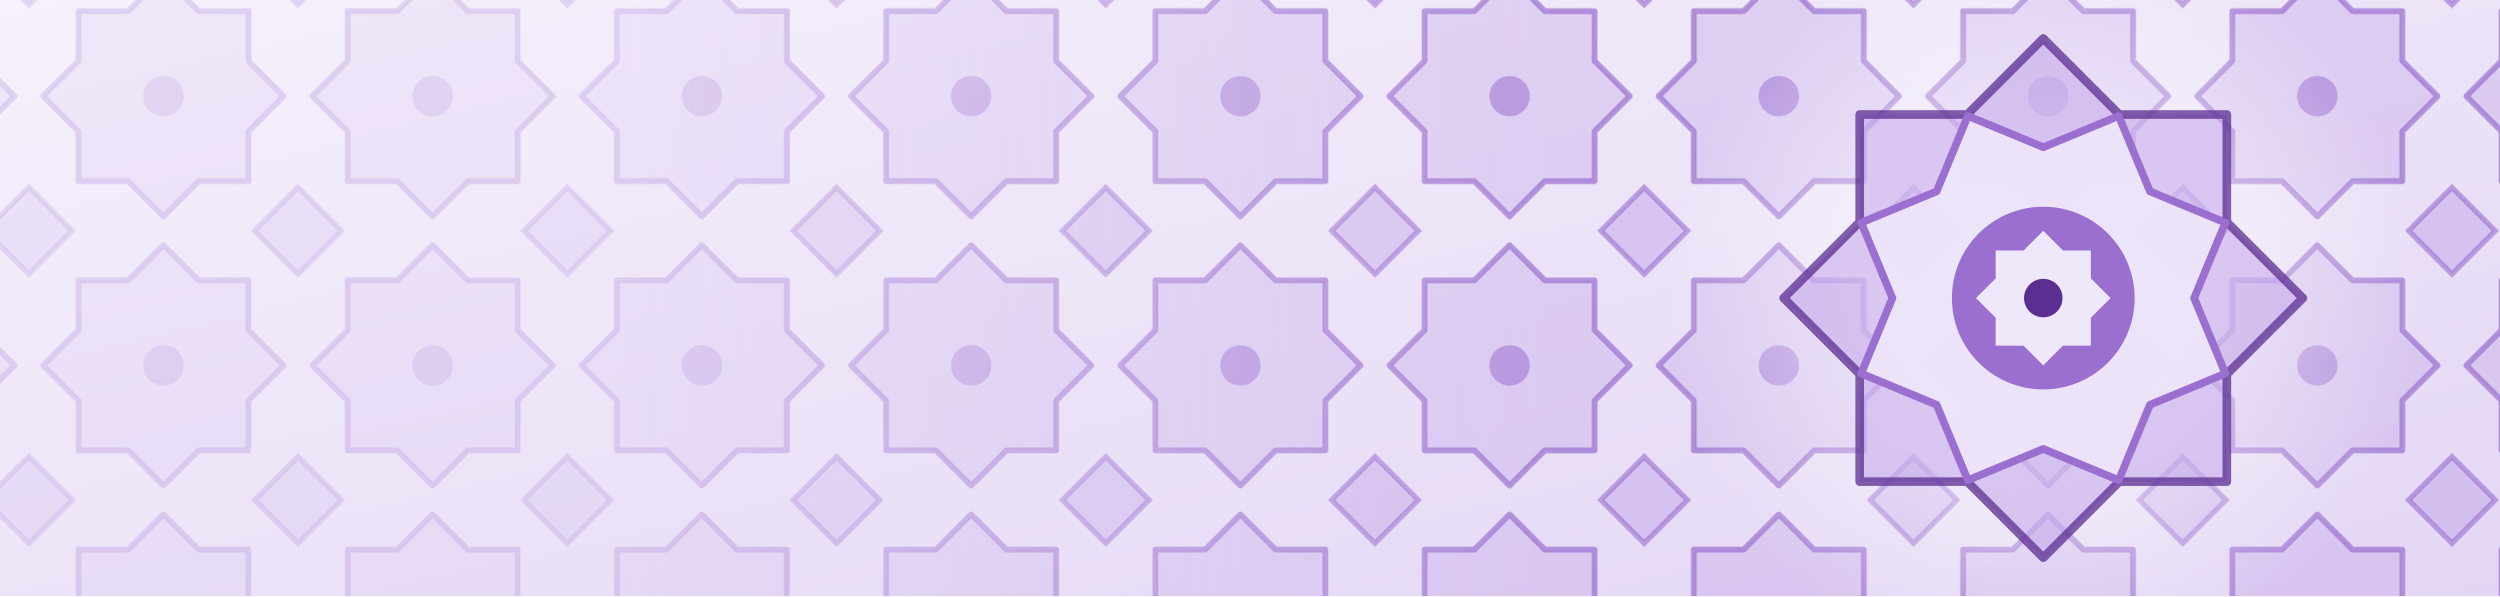
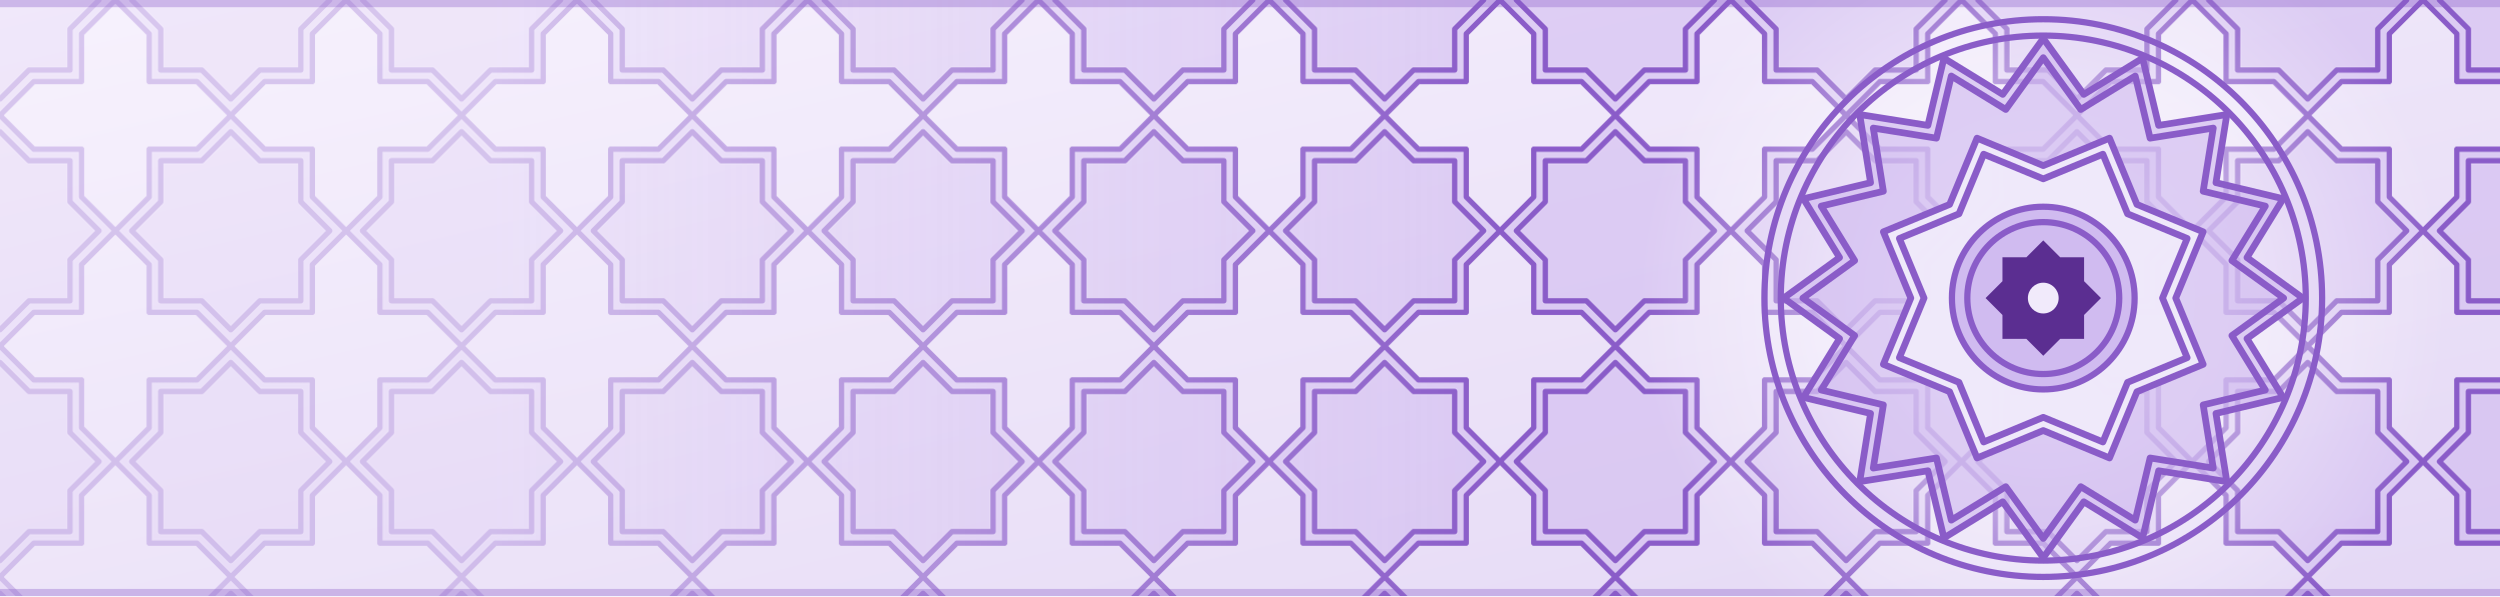
<svg xmlns="http://www.w3.org/2000/svg" viewBox="0 0 520 124" width="520" height="124" preserveAspectRatio="xMaxYMax slice">
  <defs>
    <linearGradient id="bg-prayer" x1="0" y1="0" x2="1" y2="1">
-       <stop offset="0" stop-color="#f6f1fc" />
-       <stop offset="1" stop-color="#e3d6f4" />
+       <stop offset="0" stop-color="#f7f2fd" />
+       <stop offset="1" stop-color="#e4d8f5" />
    </linearGradient>
    <linearGradient id="fg-prayer" x1="0" y1="0" x2="1" y2="0">
-       <stop offset=".25" stop-color="#555" />
-       <stop offset=".62" stop-color="#fff" />
+       <stop offset=".2" stop-color="#4a4a4a" />
+       <stop offset=".6" stop-color="#fff" />
    </linearGradient>
    <mask id="mk-prayer">
      <rect width="520" height="124" fill="url(#fg-prayer)" />
    </mask>
-     <pattern id="pt-prayer" width="56" height="56" patternUnits="userSpaceOnUse" patternTransform="translate(6 -8)">
-       <path d="M28.00 3.00L35.32 10.32L45.68 10.32L45.68 20.68L53.00 28.00L45.68 35.32L45.68 45.68L35.32 45.68L28.00 53.00L20.68 45.68L10.32 45.68L10.32 35.32L3.00 28.00L10.32 20.68L10.32 10.32L20.68 10.32Z" fill="#c3a6e8" fill-opacity=".38" stroke="#9a6fd0" stroke-opacity=".7" stroke-width="1.2" stroke-linejoin="round" />
-       <circle cx="28" cy="28" r="4.2" fill="#9a6fd0" fill-opacity=".55" />
-       <path d="M0.00 -9.00L9.00 0.00L0.00 9.00L-9.00 0.00Z" fill="#c3a6e8" fill-opacity=".5" stroke="#9a6fd0" stroke-opacity=".6" stroke-width="1.1" />
-       <path d="M0.00 47.00L9.00 56.00L0.00 65.00L-9.00 56.00Z" fill="#c3a6e8" fill-opacity=".5" stroke="#9a6fd0" stroke-opacity=".6" stroke-width="1.1" />
-       <path d="M56.00 -9.00L65.00 0.00L56.00 9.00L47.00 0.00Z" fill="#c3a6e8" fill-opacity=".5" stroke="#9a6fd0" stroke-opacity=".6" stroke-width="1.1" />
-       <path d="M56.00 47.00L65.00 56.00L56.00 65.00L47.00 56.00Z" fill="#c3a6e8" fill-opacity=".5" stroke="#9a6fd0" stroke-opacity=".6" stroke-width="1.1" />
+     <pattern id="pt-prayer" width="48" height="48" patternUnits="userSpaceOnUse" patternTransform="translate(0 0)">
+       <path d="M0.00 -24.00L7.03 -16.97L16.97 -16.97L16.97 -7.03L24.00 0.00L16.97 7.03L16.97 16.97L7.03 16.97L0.00 24.00L-7.03 16.97L-16.97 16.97L-16.97 7.03L-24.00 0.00L-16.97 -7.03L-16.97 -16.97L-7.03 -16.97Z" fill="#cdb6ee" fill-opacity="0.55" stroke="none" />
+       <path d="M0.00 -24.00L7.03 -16.97L16.97 -16.97L16.97 -7.03L24.00 0.00L16.97 7.03L16.97 16.97L7.03 16.97L0.00 24.00L-7.03 16.97L-16.97 16.97L-16.97 7.03L-24.00 0.00L-16.97 -7.03L-16.97 -16.97L-7.03 -16.97Z" fill="none" stroke="#8a5cc8" stroke-width="1.1" stroke-linejoin="round" />
+       <path d="M0.00 -20.60L6.03 -14.57L14.57 -14.57L14.57 -6.03L20.60 0.00L14.57 6.03L14.57 14.57L6.03 14.57L0.00 20.60L-6.03 14.57L-14.57 14.57L-14.57 6.03L-20.60 0.00L-14.57 -6.03L-14.57 -14.57L-6.03 -14.57Z" fill="none" stroke="#8a5cc8" stroke-width="1.1" stroke-linejoin="round" />
+       <path d="M0.00 24.00L7.03 31.03L16.97 31.03L16.97 40.97L24.00 48.00L16.97 55.03L16.97 64.97L7.03 64.97L0.00 72.00L-7.03 64.97L-16.97 64.97L-16.97 55.03L-24.00 48.00L-16.97 40.97L-16.97 31.03L-7.03 31.03Z" fill="#cdb6ee" fill-opacity="0.55" stroke="none" />
+       <path d="M0.00 24.00L7.03 31.03L16.97 31.03L16.97 40.97L24.00 48.00L16.97 55.03L16.97 64.97L7.03 64.97L0.00 72.00L-7.03 64.97L-16.97 64.97L-16.97 55.03L-24.00 48.00L-16.97 40.97L-16.97 31.03L-7.03 31.03Z" fill="none" stroke="#8a5cc8" stroke-width="1.1" stroke-linejoin="round" />
+       <path d="M0.00 27.40L6.03 33.43L14.57 33.43L14.57 41.97L20.60 48.00L14.57 54.03L14.57 62.57L6.03 62.57L0.00 68.60L-6.03 62.57L-14.57 62.57L-14.57 54.03L-20.60 48.00L-14.57 41.97L-14.57 33.43L-6.03 33.43Z" fill="none" stroke="#8a5cc8" stroke-width="1.1" stroke-linejoin="round" />
+       <path d="M48.00 -24.00L55.03 -16.97L64.97 -16.97L64.97 -7.03L72.00 0.00L64.97 7.03L64.97 16.97L55.03 16.97L48.00 24.00L40.97 16.97L31.03 16.97L31.03 7.03L24.00 0.00L31.03 -7.03L31.03 -16.97L40.97 -16.97Z" fill="#cdb6ee" fill-opacity="0.55" stroke="none" />
+       <path d="M48.00 -24.00L55.03 -16.97L64.97 -16.97L64.97 -7.03L72.00 0.00L64.97 7.03L64.97 16.97L55.03 16.97L48.00 24.00L40.97 16.97L31.03 16.97L31.03 7.03L24.00 0.00L31.03 -7.03L31.03 -16.97L40.97 -16.97Z" fill="none" stroke="#8a5cc8" stroke-width="1.1" stroke-linejoin="round" />
+       <path d="M48.00 -20.60L54.03 -14.57L62.57 -14.57L62.57 -6.03L68.60 0.00L62.57 6.03L62.57 14.57L54.03 14.57L48.00 20.60L41.97 14.57L33.43 14.57L33.43 6.03L27.40 0.00L33.43 -6.03L33.43 -14.57L41.97 -14.57Z" fill="none" stroke="#8a5cc8" stroke-width="1.1" stroke-linejoin="round" />
+       <path d="M48.00 24.00L55.03 31.03L64.97 31.03L64.97 40.97L72.00 48.00L64.97 55.03L64.97 64.97L55.03 64.97L48.00 72.00L40.97 64.97L31.03 64.97L31.03 55.03L24.00 48.00L31.03 40.97L31.03 31.03L40.97 31.03Z" fill="#cdb6ee" fill-opacity="0.55" stroke="none" />
+       <path d="M48.00 24.00L55.03 31.03L64.97 31.03L64.97 40.97L72.00 48.00L64.97 55.03L64.97 64.97L55.03 64.97L48.00 72.00L40.97 64.97L31.03 64.97L31.03 55.03L24.00 48.00L31.03 40.97L31.03 31.03L40.97 31.03Z" fill="none" stroke="#8a5cc8" stroke-width="1.1" stroke-linejoin="round" />
+       <path d="M48.00 27.40L54.03 33.43L62.57 33.43L62.57 41.97L68.60 48.00L62.57 54.03L62.57 62.57L54.03 62.57L48.00 68.60L41.97 62.57L33.43 62.57L33.43 54.03L27.40 48.00L33.43 41.97L33.43 33.43L41.97 33.43Z" fill="none" stroke="#8a5cc8" stroke-width="1.1" stroke-linejoin="round" />
    </pattern>
    <radialGradient id="gl-prayer" cx="50%" cy="50%" r="50%">
-       <stop offset="0" stop-color="#fff" stop-opacity=".85" />
+       <stop offset="0" stop-color="#fff" stop-opacity=".9" />
      <stop offset="1" stop-color="#fff" stop-opacity="0" />
    </radialGradient>
  </defs>
  <rect width="520" height="124" fill="url(#bg-prayer)" />
  <rect width="520" height="124" fill="url(#pt-prayer)" mask="url(#mk-prayer)" />
-   <circle cx="425" cy="62" r="78" fill="url(#gl-prayer)" />
-   <path d="M425.00 8.00L440.82 23.82L463.18 23.82L463.18 46.18L479.00 62.00L463.18 77.82L463.18 100.18L440.82 100.18L425.00 116.00L409.18 100.18L386.82 100.18L386.82 77.82L371.00 62.00L386.82 46.18L386.82 23.82L409.18 23.82Z" fill="#c3a6e8" fill-opacity=".55" stroke="#5b2e91" stroke-opacity=".75" stroke-width="1.8" stroke-linejoin="round" />
-   <path d="M440.69 24.12L447.19 39.81L462.88 46.31L456.38 62.00L462.88 77.69L447.19 84.19L440.69 99.88L425.00 93.38L409.31 99.88L402.81 84.19L387.12 77.69L393.62 62.00L387.12 46.31L402.81 39.81L409.31 24.12L425.00 30.62Z" fill="#efe7fa" fill-opacity=".9" stroke="#9a6fd0" stroke-width="1.6" stroke-linejoin="round" />
-   <circle cx="425" cy="62" r="19" fill="#9a6fd0" />
-   <path d="M425.00 48.00L429.10 52.10L434.90 52.10L434.90 57.90L439.00 62.00L434.90 66.10L434.90 71.90L429.10 71.90L425.00 76.00L420.90 71.90L415.10 71.90L415.10 66.10L411.00 62.00L415.10 57.90L415.10 52.10L420.90 52.10Z" fill="#efe7fa" />
-   <circle cx="425" cy="62" r="4" fill="#5b2e91" />
+   <circle cx="425" cy="62" r="84" fill="url(#gl-prayer)" />
+   <path d="M367 62a58 58 0 1 0 116 0a58 58 0 1 0 -116 0Z" fill="none" stroke="#8a5cc8" stroke-width="1.3" stroke-linejoin="round" />
+   <path d="M370.4 62a54.6 54.6 0 1 0 109.2 0a54.6 54.6 0 1 0 -109.2 0Z" fill="none" stroke="#8a5cc8" stroke-width="1.3" stroke-linejoin="round" />
+   <path d="M425.00 8.00L433.43 19.63L445.66 12.11L449.00 26.08L463.18 23.82L460.92 38.00L474.89 41.34L467.37 53.57L479.00 62.00L467.37 70.43L474.89 82.66L460.92 86.00L463.18 100.18L449.00 97.92L445.66 111.89L433.43 104.37L425.00 116.00L416.57 104.37L404.34 111.89L401.00 97.92L386.82 100.18L389.08 86.00L375.11 82.66L382.63 70.43L371.00 62.00L382.63 53.57L375.11 41.34L389.08 38.00L386.82 23.82L401.00 26.08L404.34 12.11L416.57 19.63Z" fill="#cdb6ee" fill-opacity="0.6" stroke="none" />
+   <path d="M425.00 8.00L433.43 19.63L445.66 12.11L449.00 26.08L463.18 23.82L460.92 38.00L474.89 41.34L467.37 53.57L479.00 62.00L467.37 70.43L474.89 82.66L460.92 86.00L463.18 100.18L449.00 97.92L445.66 111.89L433.43 104.37L425.00 116.00L416.57 104.37L404.34 111.89L401.00 97.92L386.82 100.18L389.08 86.00L375.11 82.66L382.63 70.43L371.00 62.00L382.63 53.57L375.11 41.34L389.08 38.00L386.82 23.82L401.00 26.08L404.34 12.11L416.57 19.63Z" fill="none" stroke="#8a5cc8" stroke-width="1.4" stroke-linejoin="round" />
+   <path d="M425.00 12.00L432.80 22.77L444.13 15.81L447.22 28.74L460.36 26.64L458.26 39.78L471.19 42.87L464.23 54.20L475.00 62.00L464.23 69.80L471.19 81.13L458.26 84.22L460.36 97.36L447.22 95.26L444.13 108.19L432.80 101.23L425.00 112.00L417.20 101.23L405.87 108.19L402.78 95.26L389.64 97.36L391.74 84.22L378.81 81.13L385.77 69.80L375.00 62.00L385.77 54.20L378.81 42.87L391.74 39.78L389.64 26.64L402.78 28.74L405.87 15.81L417.20 22.77Z" fill="none" stroke="#8a5cc8" stroke-width="1.4" stroke-linejoin="round" />
+   <path d="M438.78 28.74L444.48 42.52L458.26 48.22L452.55 62.00L458.26 75.78L444.48 81.48L438.78 95.26L425.00 89.55L411.22 95.26L405.52 81.48L391.74 75.78L397.45 62.00L391.74 48.22L405.52 42.52L411.22 28.74L425.00 34.45Z" fill="#f1eafb" fill-opacity="0.95" stroke="none" />
+   <path d="M438.78 28.74L444.48 42.52L458.26 48.22L452.55 62.00L458.26 75.78L444.48 81.48L438.78 95.26L425.00 89.55L411.22 95.26L405.52 81.48L391.74 75.78L397.45 62.00L391.74 48.22L405.52 42.52L411.22 28.74L425.00 34.45Z" fill="none" stroke="#8a5cc8" stroke-width="1.4" stroke-linejoin="round" />
+   <path d="M437.40 32.07L442.53 44.47L454.93 49.60L449.80 62.00L454.93 74.40L442.53 79.53L437.40 91.93L425.00 86.80L412.60 91.93L407.47 79.53L395.07 74.40L400.20 62.00L395.07 49.60L407.47 44.47L412.60 32.07L425.00 37.20Z" fill="none" stroke="#8a5cc8" stroke-width="1.4" stroke-linejoin="round" />
+   <path d="M406 62a19 19 0 1 0 38 0a19 19 0 1 0 -38 0Z" fill="#cdb6ee" fill-opacity="0.9" stroke="none" />
+   <path d="M406 62a19 19 0 1 0 38 0a19 19 0 1 0 -38 0Z" fill="none" stroke="#8a5cc8" stroke-width="1.3" stroke-linejoin="round" />
+   <path d="M409.2 62a15.8 15.8 0 1 0 31.6 0a15.8 15.8 0 1 0 -31.6 0Z" fill="none" stroke="#8a5cc8" stroke-width="1.3" stroke-linejoin="round" />
+   <path d="M425.00 50.00L428.51 53.51L433.49 53.51L433.49 58.49L437.00 62.00L433.49 65.51L433.49 70.49L428.51 70.49L425.00 74.00L421.49 70.49L416.51 70.49L416.51 65.51L413.00 62.00L416.51 58.49L416.51 53.51L421.49 53.51Z" fill="#5b2e91" />
+   <circle cx="425" cy="62" r="3.2" fill="#f1eafb" />
+   <path d="M0 .75H520M0 123.25H520" stroke="#8a5cc8" stroke-opacity=".35" stroke-width="1.5" />
</svg>
